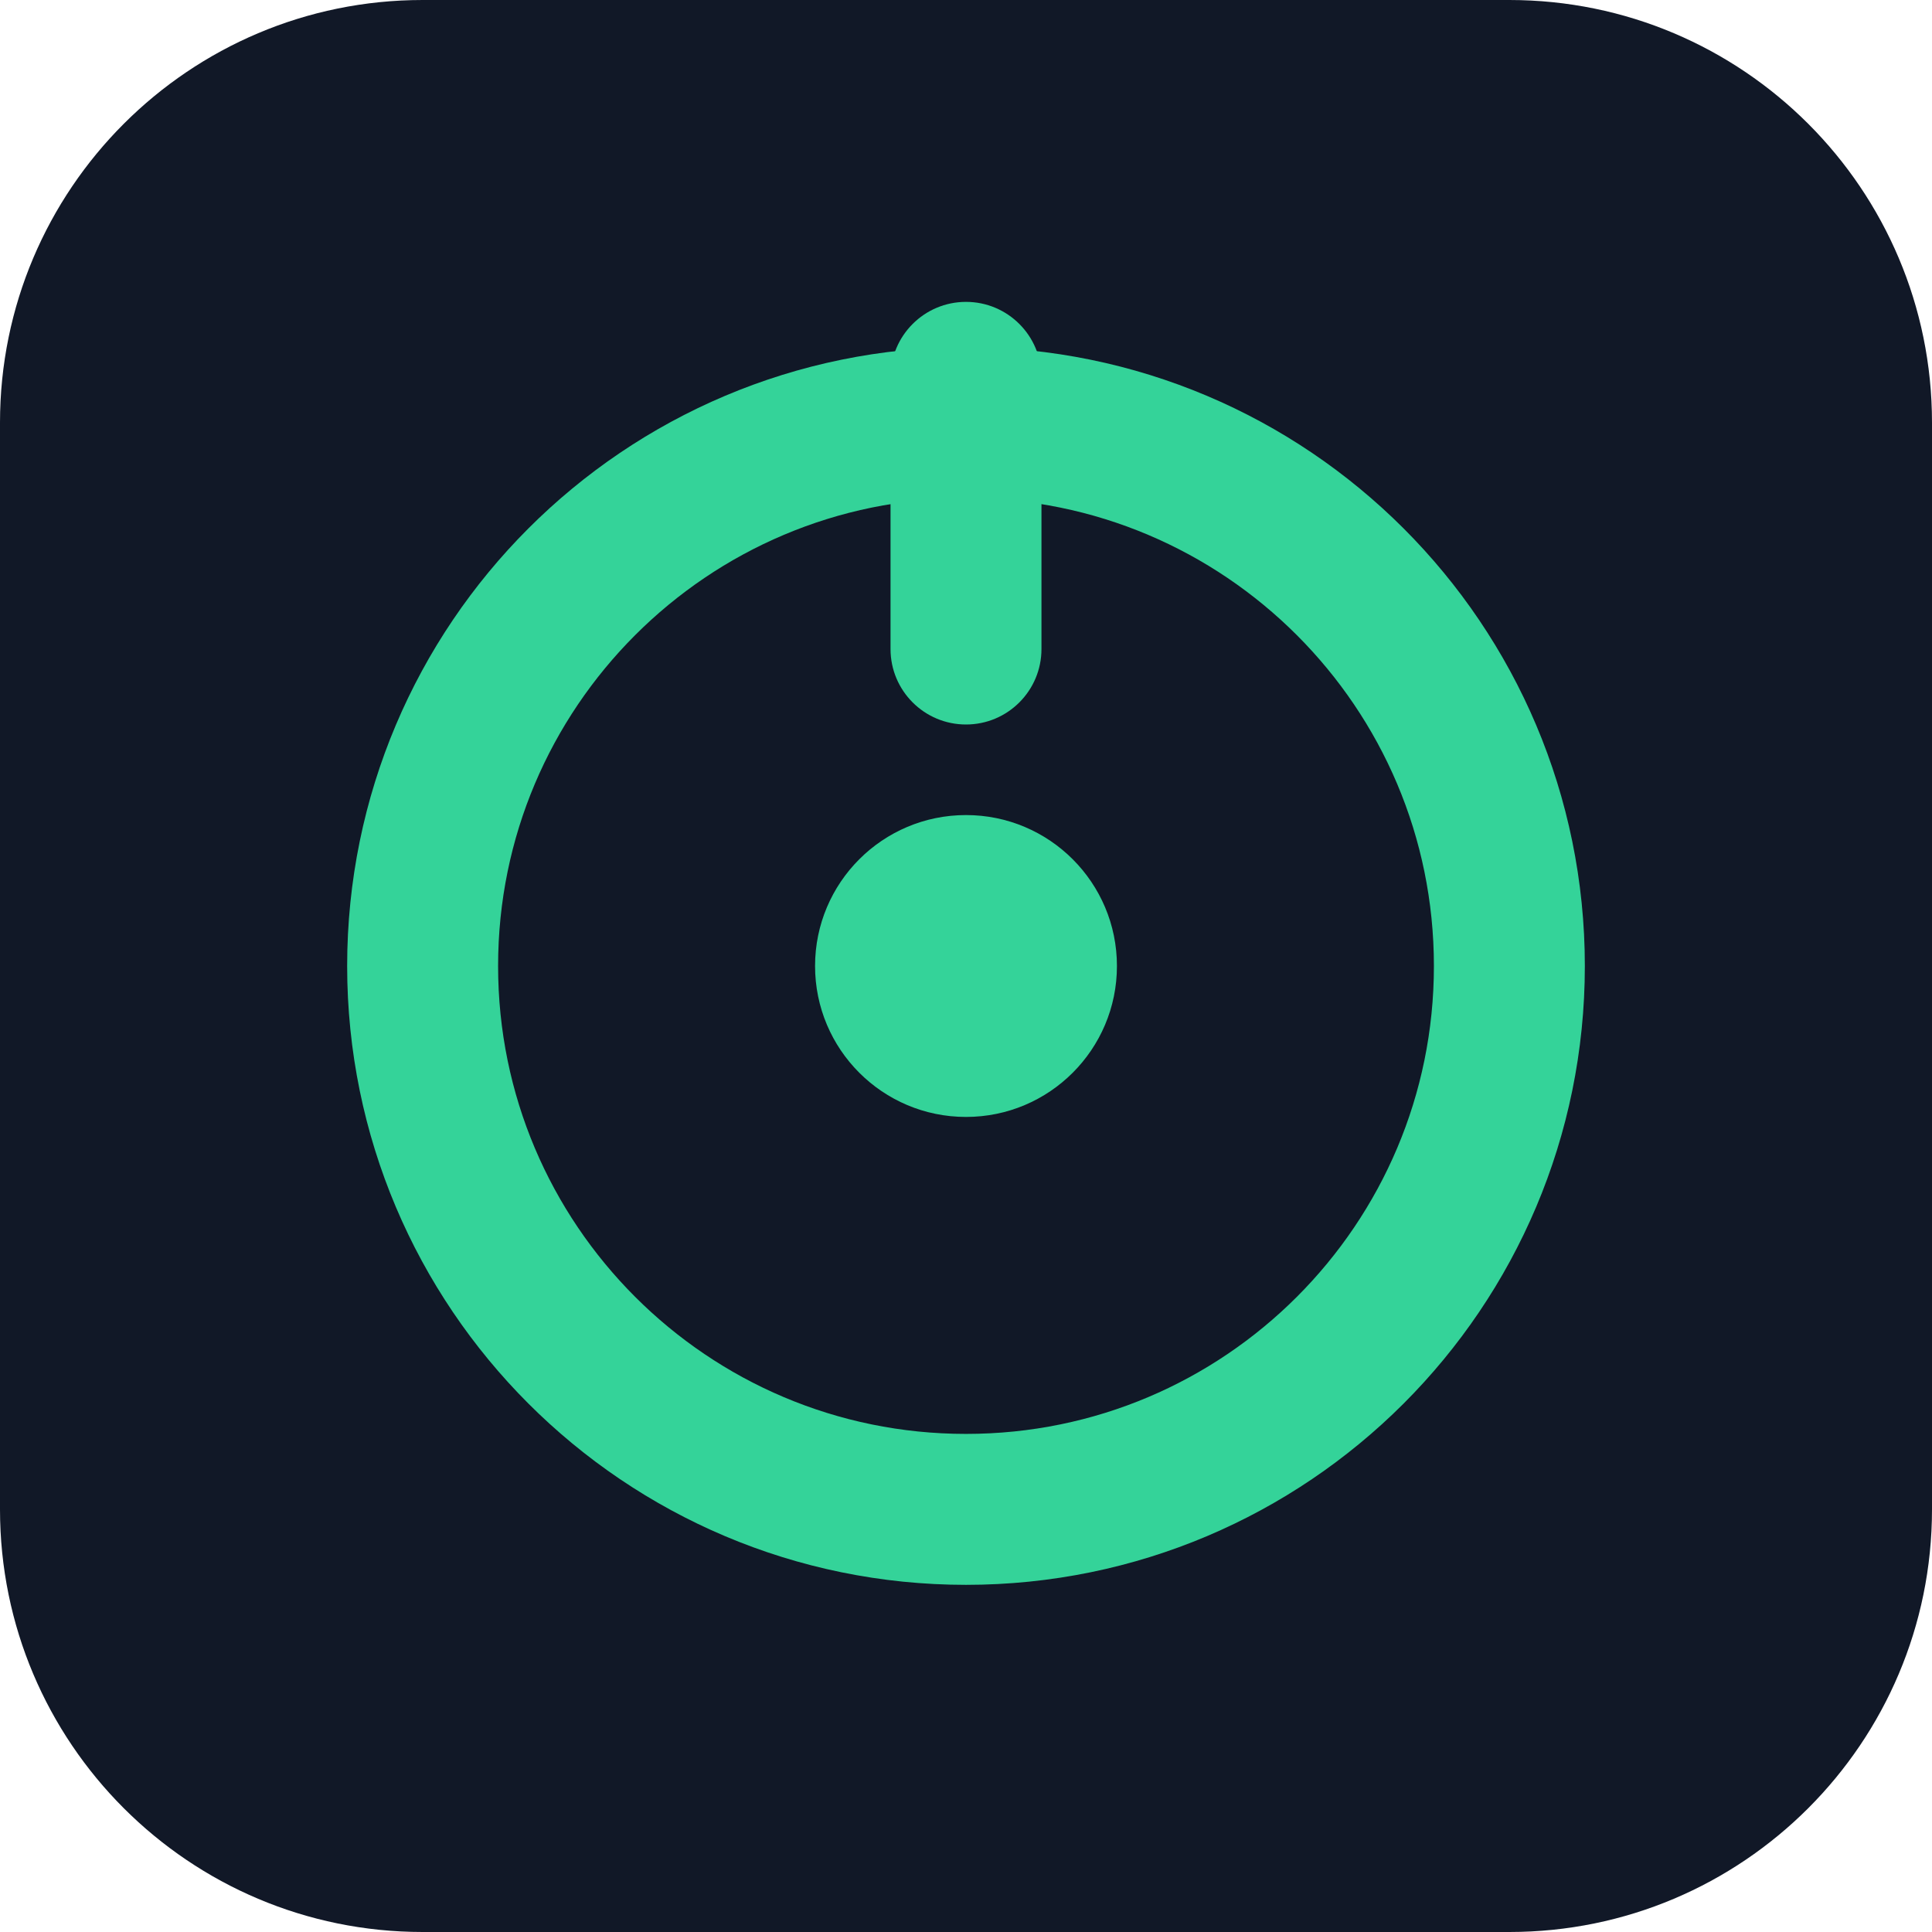
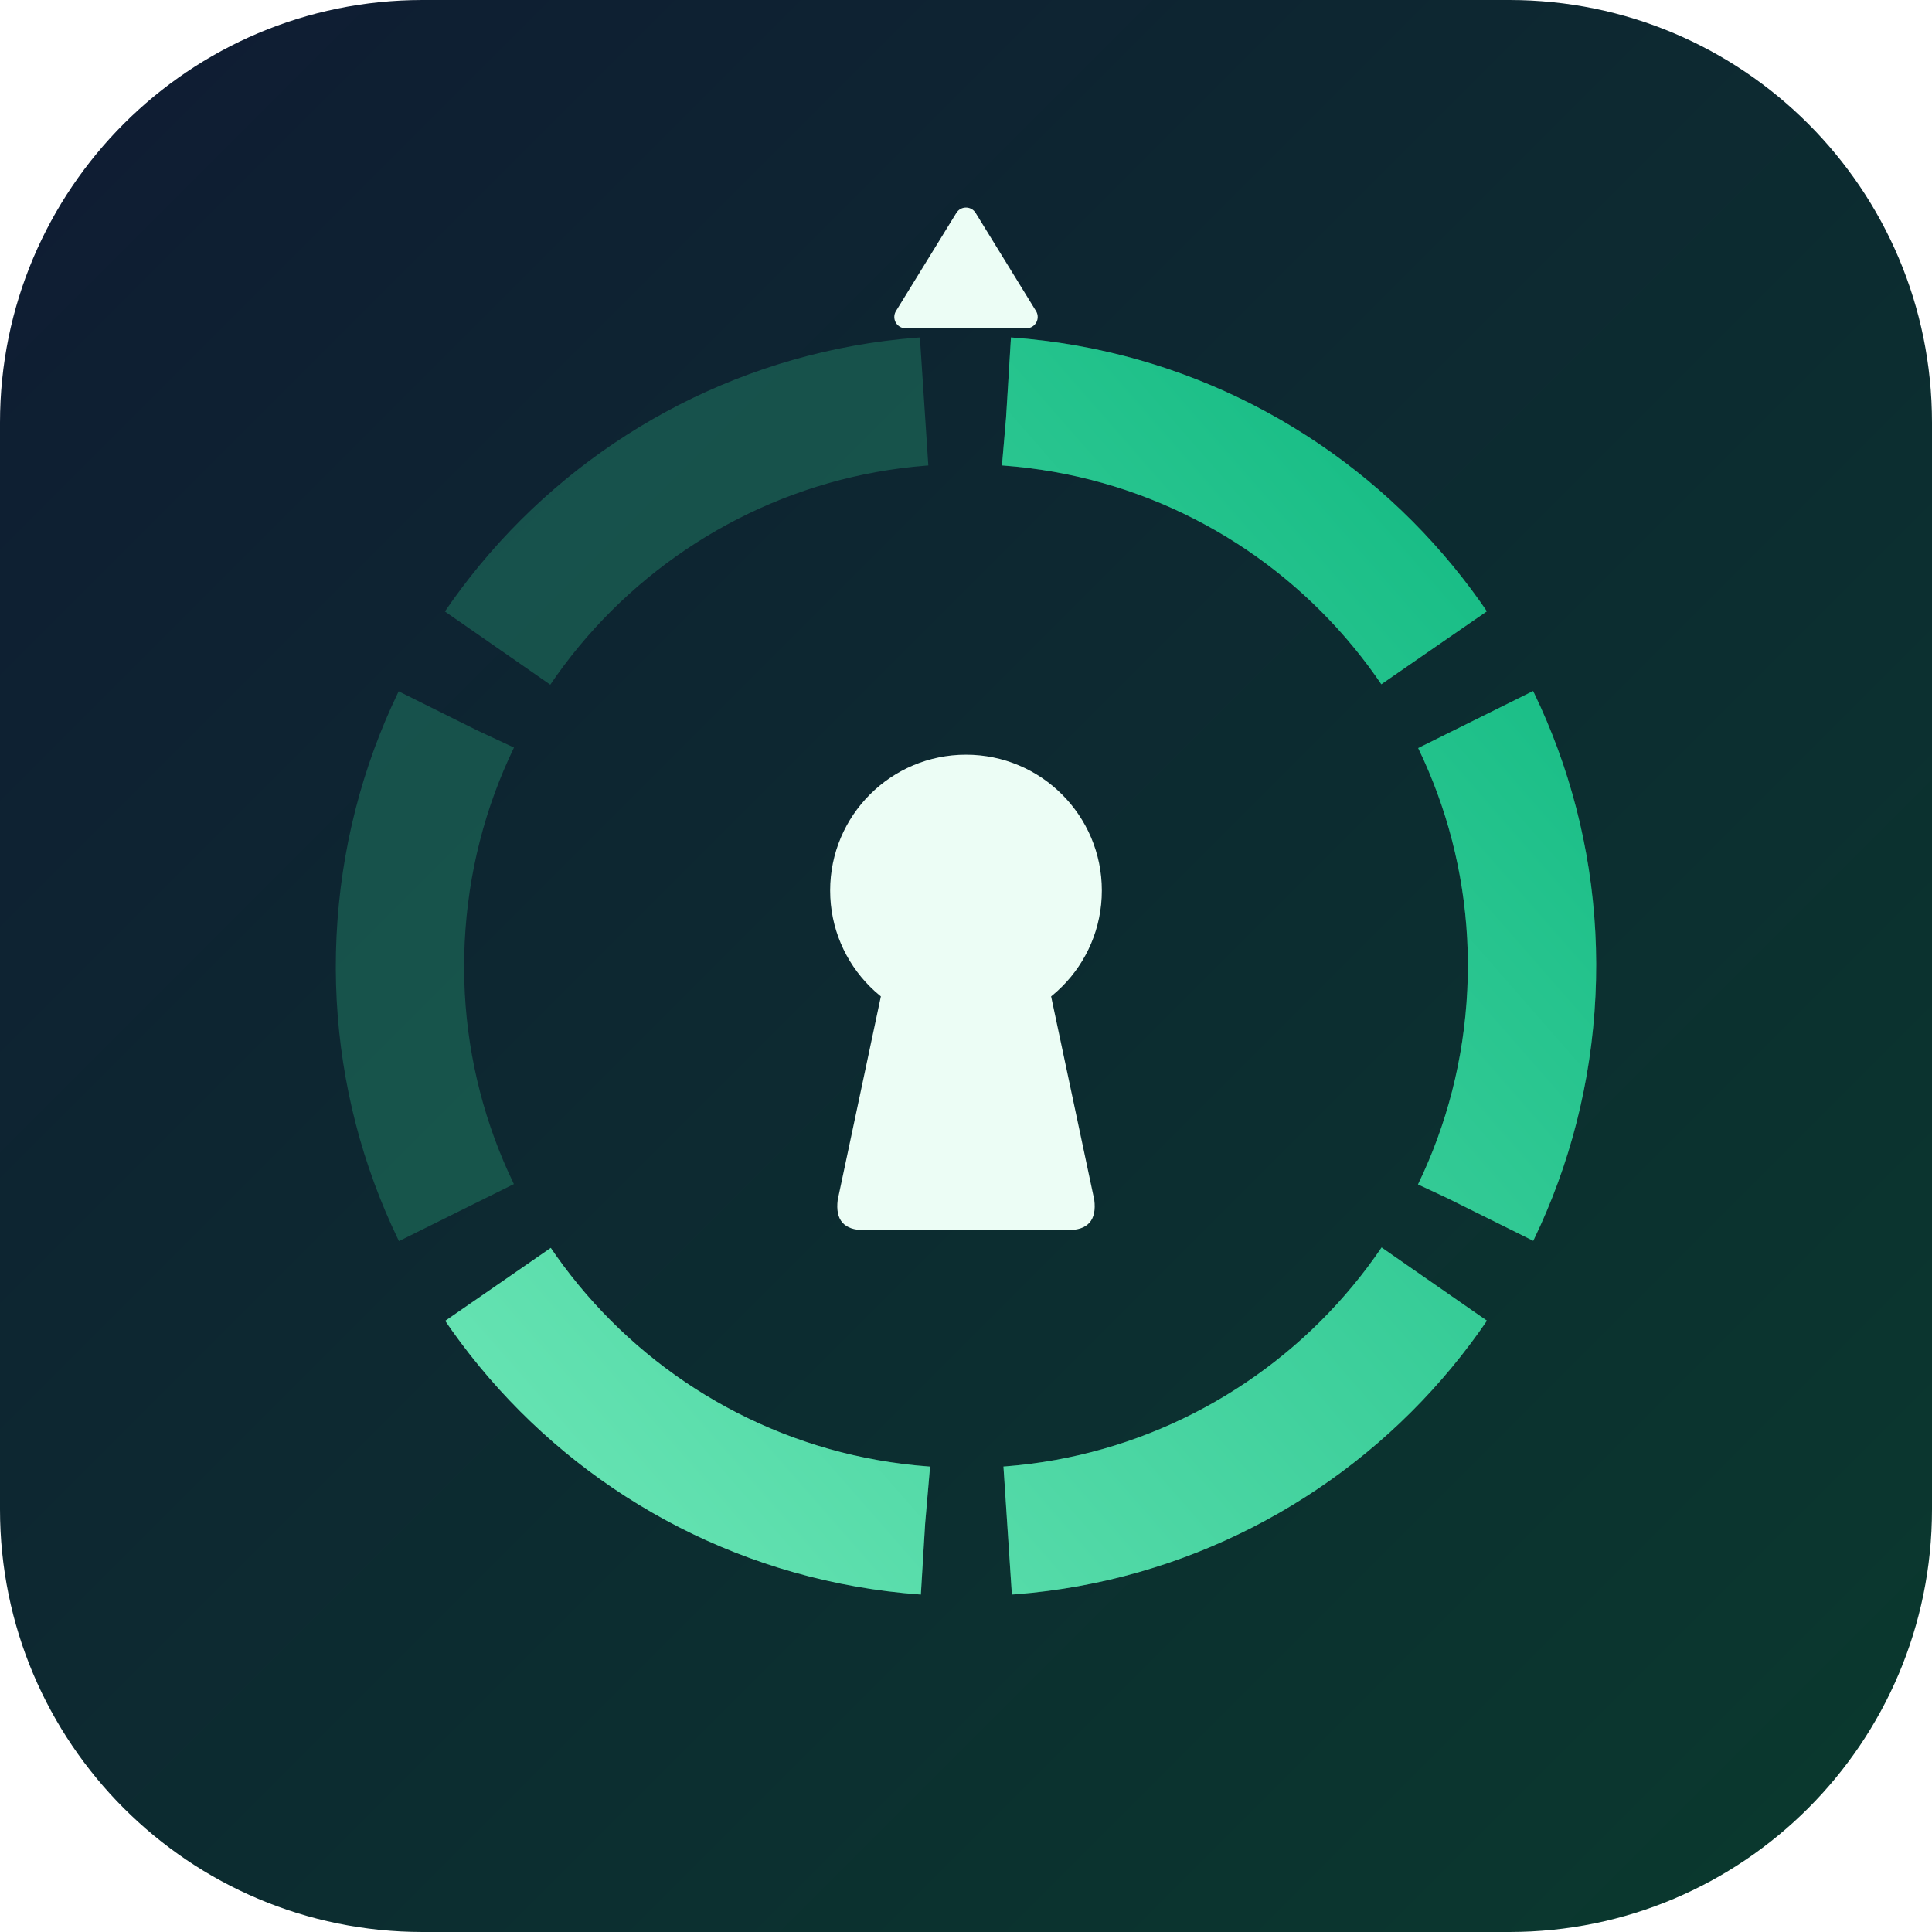
- <svg xmlns="http://www.w3.org/2000/svg" viewBox="0 0 64 64">
-   <rect width="64" height="64" rx="14" fill="#111827" />
-   <circle cx="32" cy="32" r="18" fill="none" stroke="#34d399" stroke-width="5" />
-   <rect x="29.5" y="10" width="5" height="14" rx="2.5" fill="#34d399" />
-   <circle cx="32" cy="32" r="5" fill="#34d399" />
+ <svg xmlns="http://www.w3.org/2000/svg" viewBox="0 0 512 512">
+   <defs>
+     <linearGradient id="bg" x1="0" y1="0" x2="1" y2="1">
+       <stop offset="0" stop-color="#0f1b33" />
+       <stop offset="1" stop-color="#0a3a2e" />
+     </linearGradient>
+     <linearGradient id="ring" x1="0" y1="0" x2="1" y2="1">
+       <stop offset="0" stop-color="#6ee7b7" />
+       <stop offset="1" stop-color="#10b981" />
+     </linearGradient>
+   </defs>
+   <rect width="512" height="512" rx="112" fill="url(#bg)" />
+   <g transform="translate(0.00 0.00) scale(1)">
+     <circle cx="256" cy="256" r="150" fill="none" stroke="#34d399" stroke-opacity="0.26" stroke-width="34" stroke-dasharray="135.08 22" transform="rotate(-85.80 256 256)" />
+     <circle cx="256" cy="256" r="150" fill="none" stroke="url(#ring)" stroke-width="34" stroke-dasharray="135.08 22 135.08 22 135.08 22 135.08 336.16" transform="rotate(-85.80 256 256)" />
+     <path d="M256 58 L272 84 H240 Z" fill="#ecfdf5" stroke="#ecfdf5" stroke-width="6" stroke-linejoin="round" />
+     <circle cx="256" cy="236" r="36" fill="#ecfdf5" />
+     <path d="M236 252 L222 318 Q221 326 229 326 H283 Q291 326 290 318 L276 252 Z" fill="#ecfdf5" />
+   </g>
</svg>
